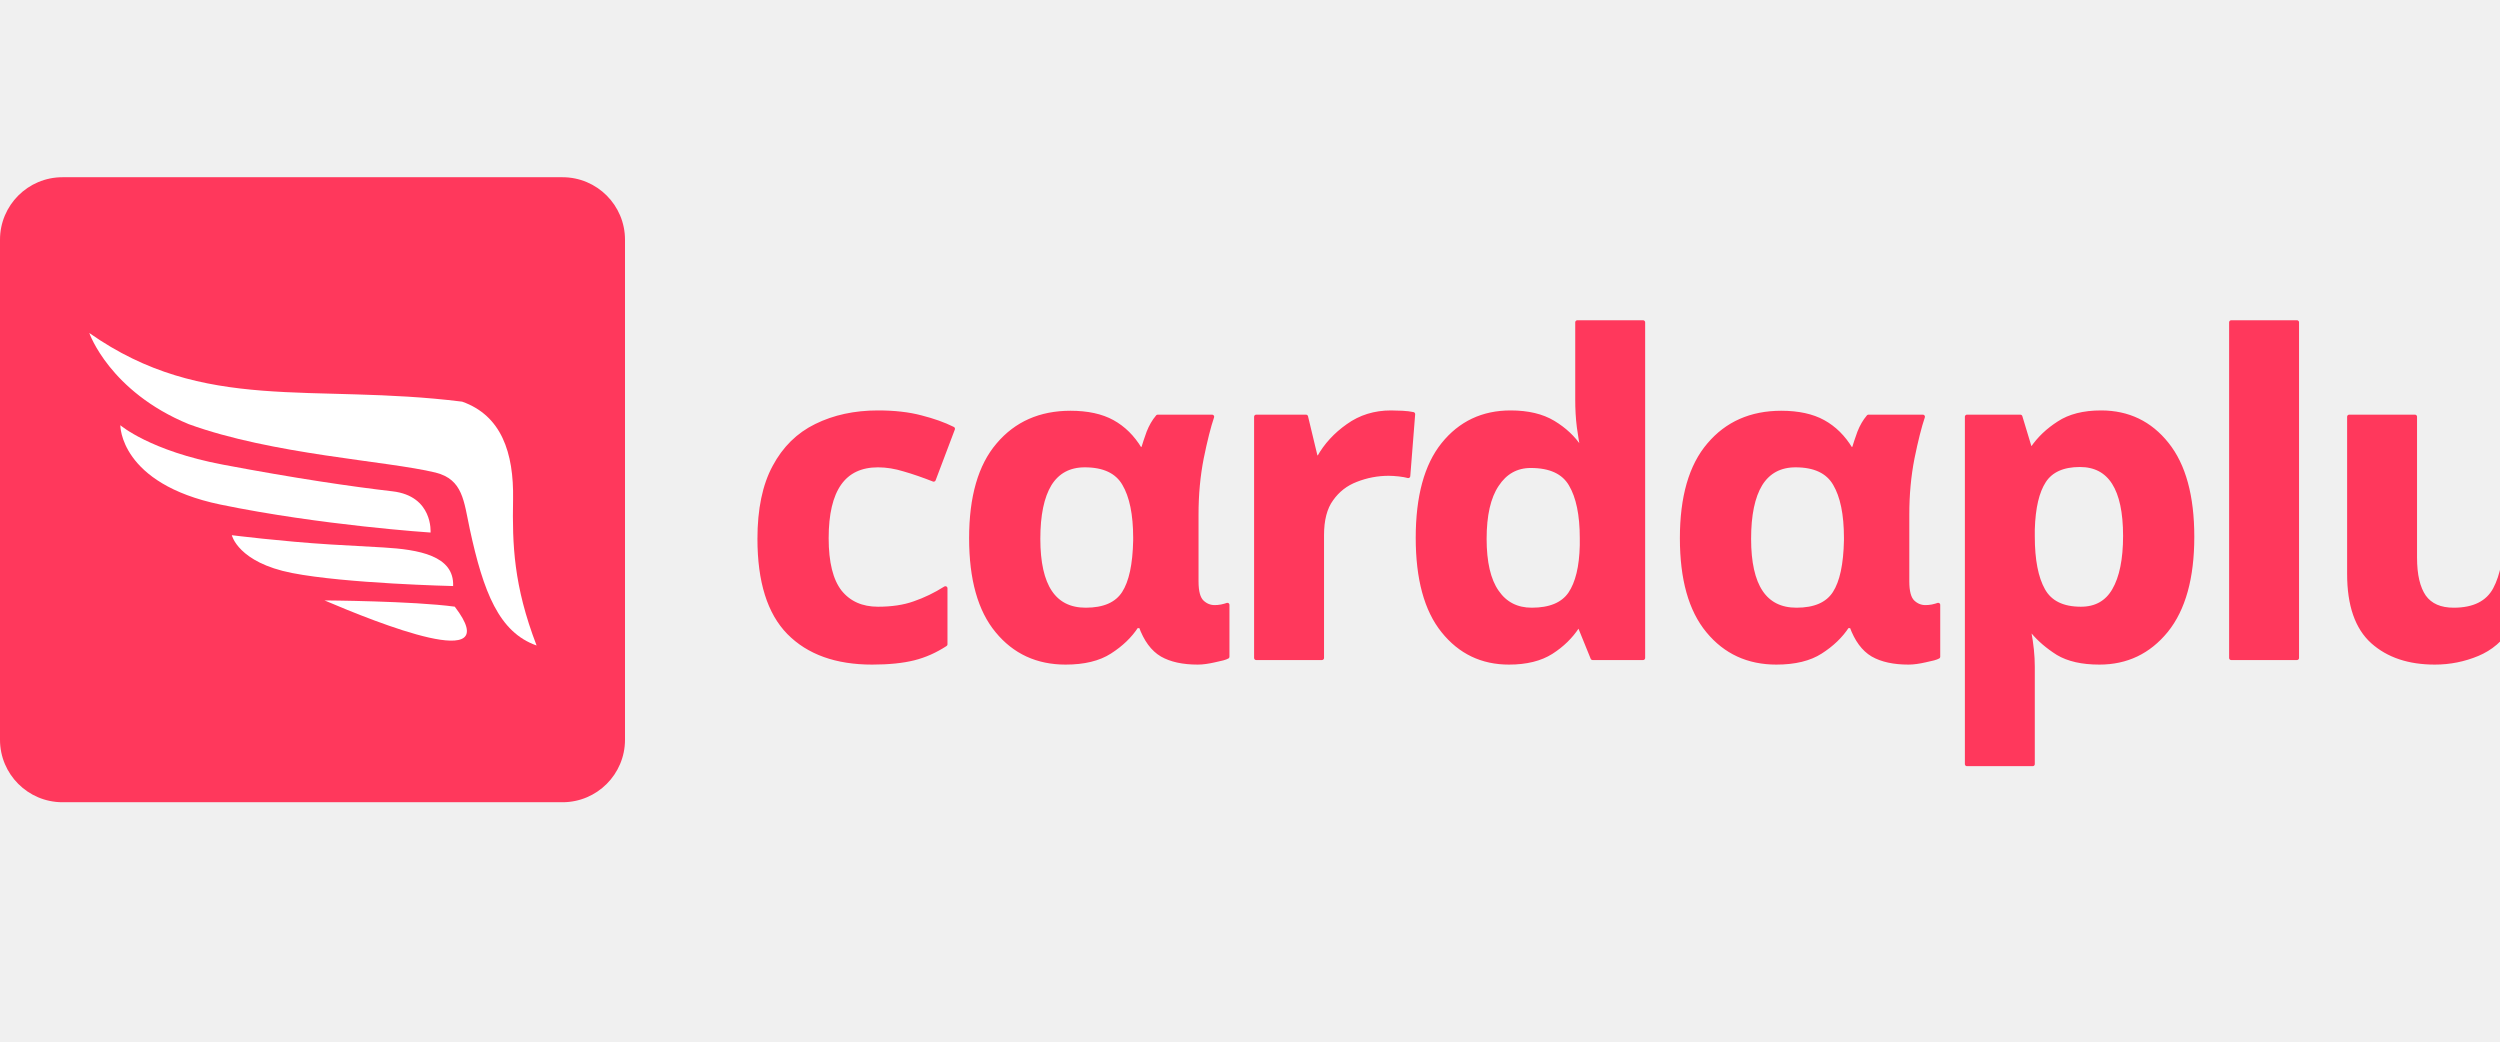
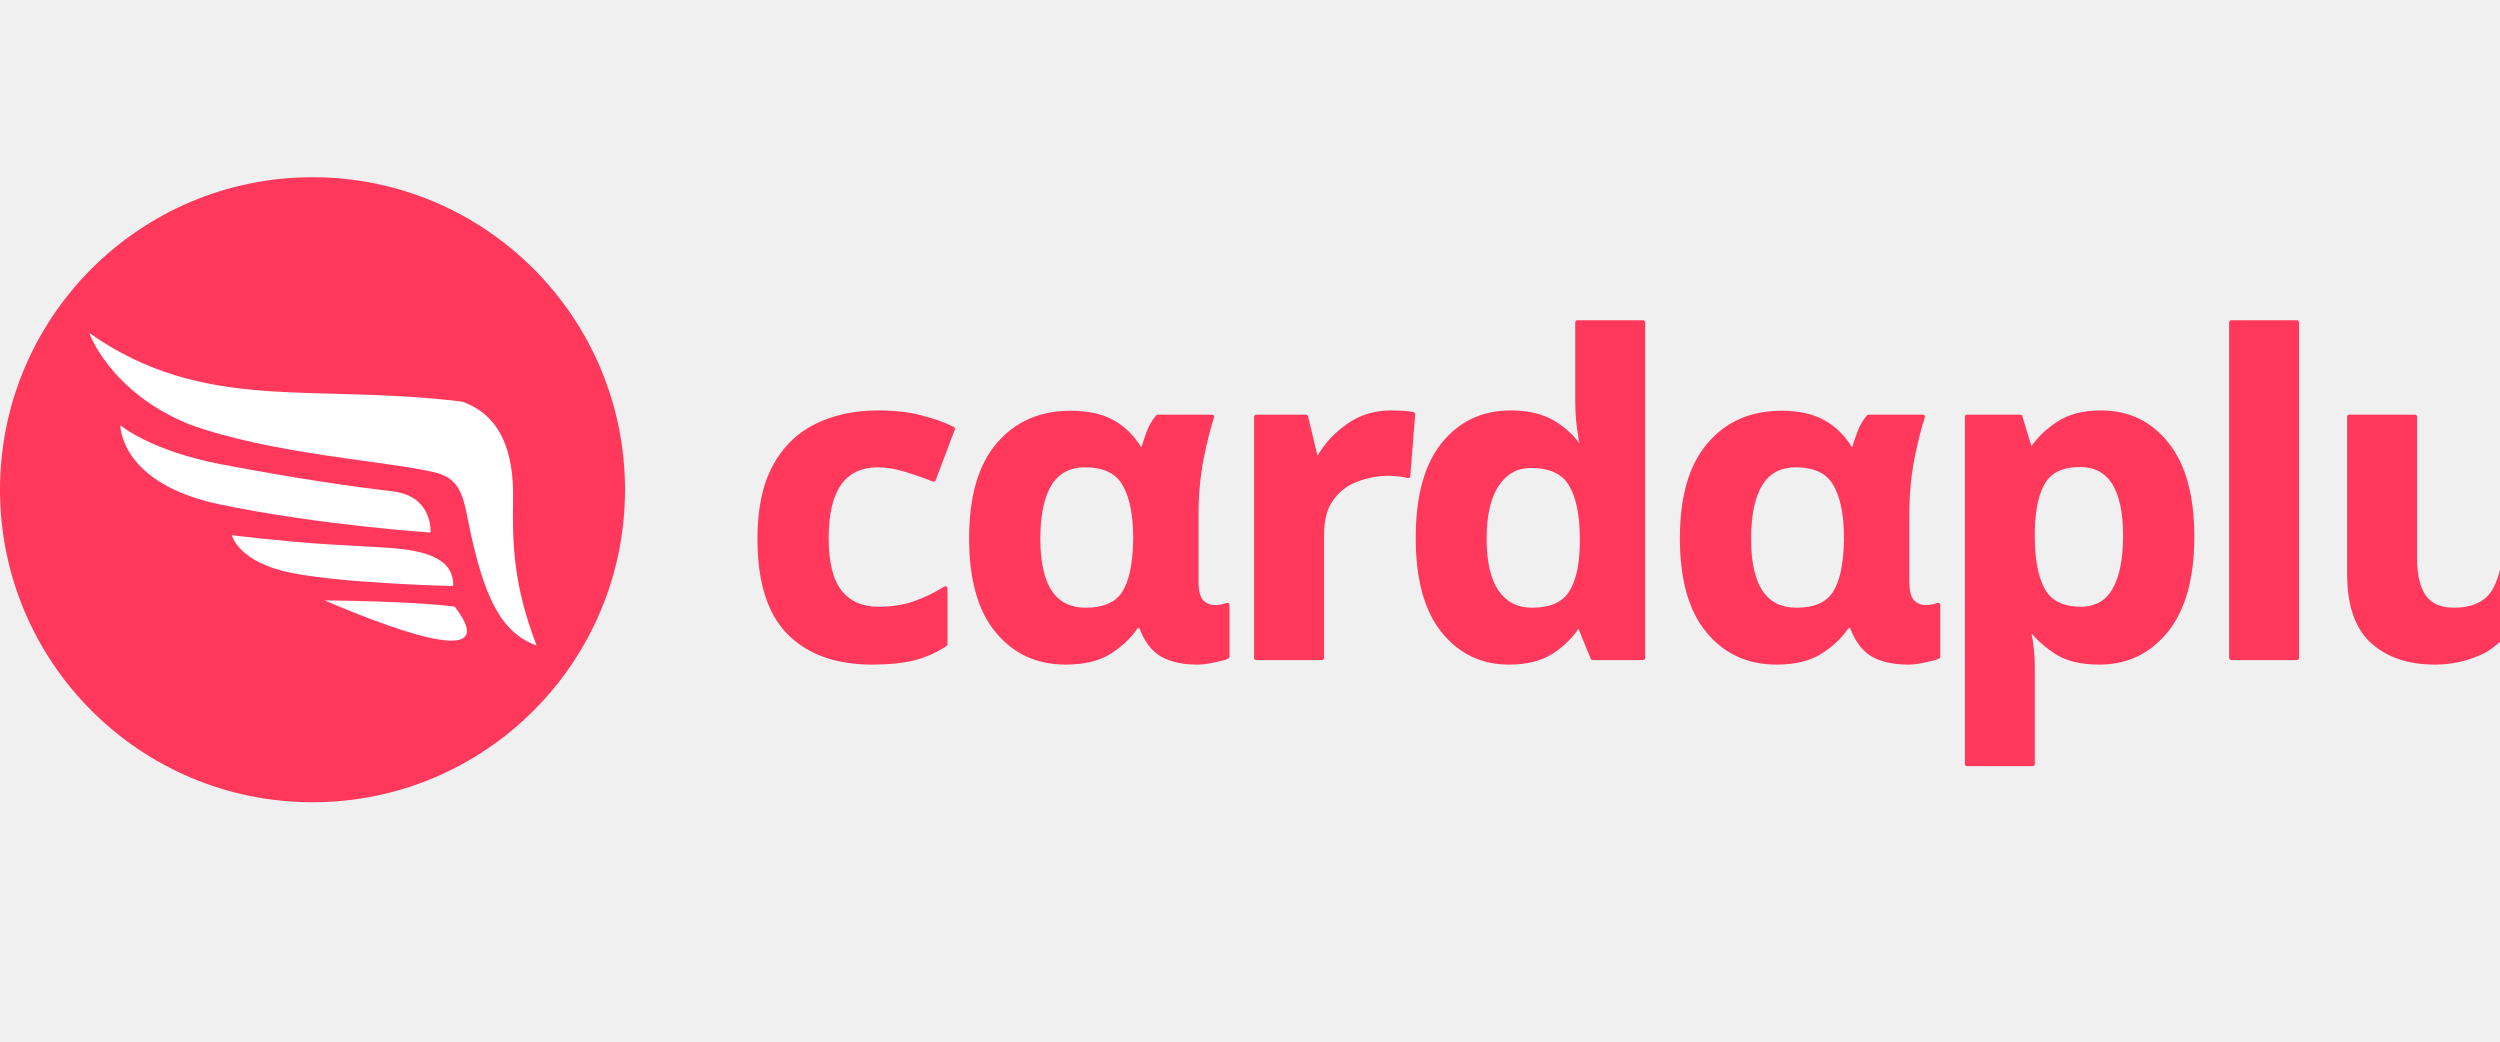
<svg xmlns="http://www.w3.org/2000/svg" width="120" height="50" viewBox="0 0 120 50" version="1.1" id="SVGRoot">
  <defs id="defs132">
    <rect x="11.236" y="7.285" width="69.721" height="10.07" id="rect3" />
    <rect x="12.943" y="23.094" width="88.414" height="18.186" id="rect1" />
    <rect x="-1.478" y="42.333" width="127.885" height="23.822" id="rect3454" />
    <clipPath id="b983e3c625">
      <path d="m 142,147.301 h 115 v 72.75 H 142 Z m 0,0" clip-rule="nonzero" id="path1144" />
    </clipPath>
    <clipPath id="0e8c13dd3a">
      <path d="m 70.262,116.359 h 89.156 v 70.5 H 70.262 Z m 0,0" clip-rule="nonzero" id="path1147" />
    </clipPath>
    <clipPath id="b983e3c625-3">
      <path d="m 142,147.301 h 115 v 72.75 H 142 Z m 0,0" clip-rule="nonzero" id="path1144-6" />
    </clipPath>
    <clipPath id="0e8c13dd3a-7">
      <path d="m 70.262,116.359 h 89.156 v 70.5 H 70.262 Z m 0,0" clip-rule="nonzero" id="path1147-5" />
    </clipPath>
    <clipPath id="b983e3c625-3-1">
      <path d="m 142,147.301 h 115 v 72.75 H 142 Z m 0,0" clip-rule="nonzero" id="path1144-6-2" />
    </clipPath>
    <clipPath id="b983e3c625-3-3">
      <path d="m 142,147.301 h 115 v 72.75 H 142 Z m 0,0" clip-rule="nonzero" id="path1144-6-6" />
    </clipPath>
  </defs>
  <g id="layer1" style="display:inline">
    <text xml:space="preserve" style="font-style:normal;font-variant:normal;font-weight:normal;font-stretch:normal;font-size:19.724px;line-height:0;font-family:Manrope;-inkscape-font-specification:Manrope;letter-spacing:-0.74px;fill:#ff385c;fill-opacity:1;stroke:#000000;stroke-width:0.2;stroke-linecap:round;stroke-linejoin:round;stroke-miterlimit:4;stroke-dasharray:none;stroke-opacity:1;paint-order:stroke markers fill" x="35.503" y="31.582" id="text2">
      <tspan id="tspan2" x="35.503" y="31.582" style="font-style:normal;font-variant:normal;font-weight:bold;font-stretch:normal;font-size:21.201px;font-family:Manrope;-inkscape-font-specification:'Manrope Bold';word-spacing:0px;fill:#ff385c;fill-opacity:1;stroke:#ff385c;stroke-width:0.2;stroke-linecap:round;stroke-linejoin:round;stroke-miterlimit:4;stroke-dasharray:none;stroke-opacity:1;paint-order:stroke markers fill">cαrdαplus</tspan>
    </text>
-     <rect style="fill:#ff385c;fill-opacity:1;stroke:none;stroke-width:0.168;stroke-linecap:round;stroke-linejoin:round;paint-order:stroke markers fill" id="rect1078" width="30" height="30" x="0" y="8.507" rx="3" ry="3" />
+     <rect style="fill:#ff385c;fill-opacity:1;stroke:none;stroke-width:0.168;stroke-linecap:round;stroke-linejoin:round;paint-order:stroke markers fill" id="rect1078" width="30" height="30" x="0" y="8.507" rx="30" ry="30" />
    <g id="g1595" transform="matrix(0.7667957,0,0,0.7667957,4.286,6.83091)" style="fill:#ffffff">
      <path style="display:inline;fill:#ffffff;fill-opacity:1;stroke:none;stroke-width:0.329;stroke-opacity:1" d="M 28,31.499 C 26.559,27.747 26.477,25.184 26.528,22.345 26.579,19.422 25.793,17.1 23.34,16.234 13.919,15.062 7.212,17.005 0,11.937 c 0,0 1.269,3.666 6.228,5.707 5.262,1.912 12.373,2.285 15.449,3.03 1.717,0.433 1.766,1.781 2.144,3.548 0.848,3.922 1.82,6.448 4.179,7.277" id="path33289-7" />
      <path style="display:inline;fill:#ffffff;fill-opacity:1;stroke:none;stroke-width:0.372;stroke-opacity:1" d="m 22.878,29.068 c -2.597,-0.355 -8.152,-0.391 -8.152,-0.391 3.301,1.406 11.419,4.668 8.152,0.391 z" id="path33287-0" />
      <path style="display:inline;fill:#ffffff;fill-opacity:1;stroke:none;stroke-width:0.372;stroke-opacity:1" d="m 22.775,27.777 c 0.08,-1.905 -2.157,-2.283 -4.341,-2.414 -1.305,-0.071 -2.612,-0.143 -3.344,-0.189 -3.065,-0.189 -6.168,-0.58 -6.168,-0.58 0,0 0.387,1.705 3.77,2.367 3.37,0.662 10.083,0.816 10.083,0.816 z" id="path33285-9" />
      <path style="display:inline;fill:#ffffff;fill-opacity:1;stroke:none;stroke-width:0.372;stroke-opacity:1" d="m 21.363,24.428 c 0,0 0.173,-2.285 -2.384,-2.581 C 16.422,21.551 12.959,21.045 8.378,20.18 3.795,19.316 1.943,17.709 1.943,17.709 c 0,0 -0.052,3.652 6.26,4.966 6.3,1.303 13.159,1.753 13.159,1.753 z" id="path1156-3" />
    </g>
  </g>
  <g id="layer2" style="display:inline" />
  <g id="layer3" style="display:inline" />
  <g id="layer4" style="display:none">
    <rect style="display:inline;opacity:0.557;fill:#ff5e00;fill-opacity:1;stroke:#0069f5;stroke-width:0;stroke-linecap:round;stroke-linejoin:round;paint-order:stroke fill markers" id="rect1592-1" width="15" height="15" x="1.8808064e-06" y="15" />
    <rect style="display:inline;opacity:0.557;fill:#ff0000;stroke:#0069f5;stroke-width:0;stroke-linecap:round;stroke-linejoin:round;paint-order:stroke fill markers" id="rect1592" width="120" height="15" x="1.8808064e-06" y="6.7562792e-07" />
  </g>
</svg>
